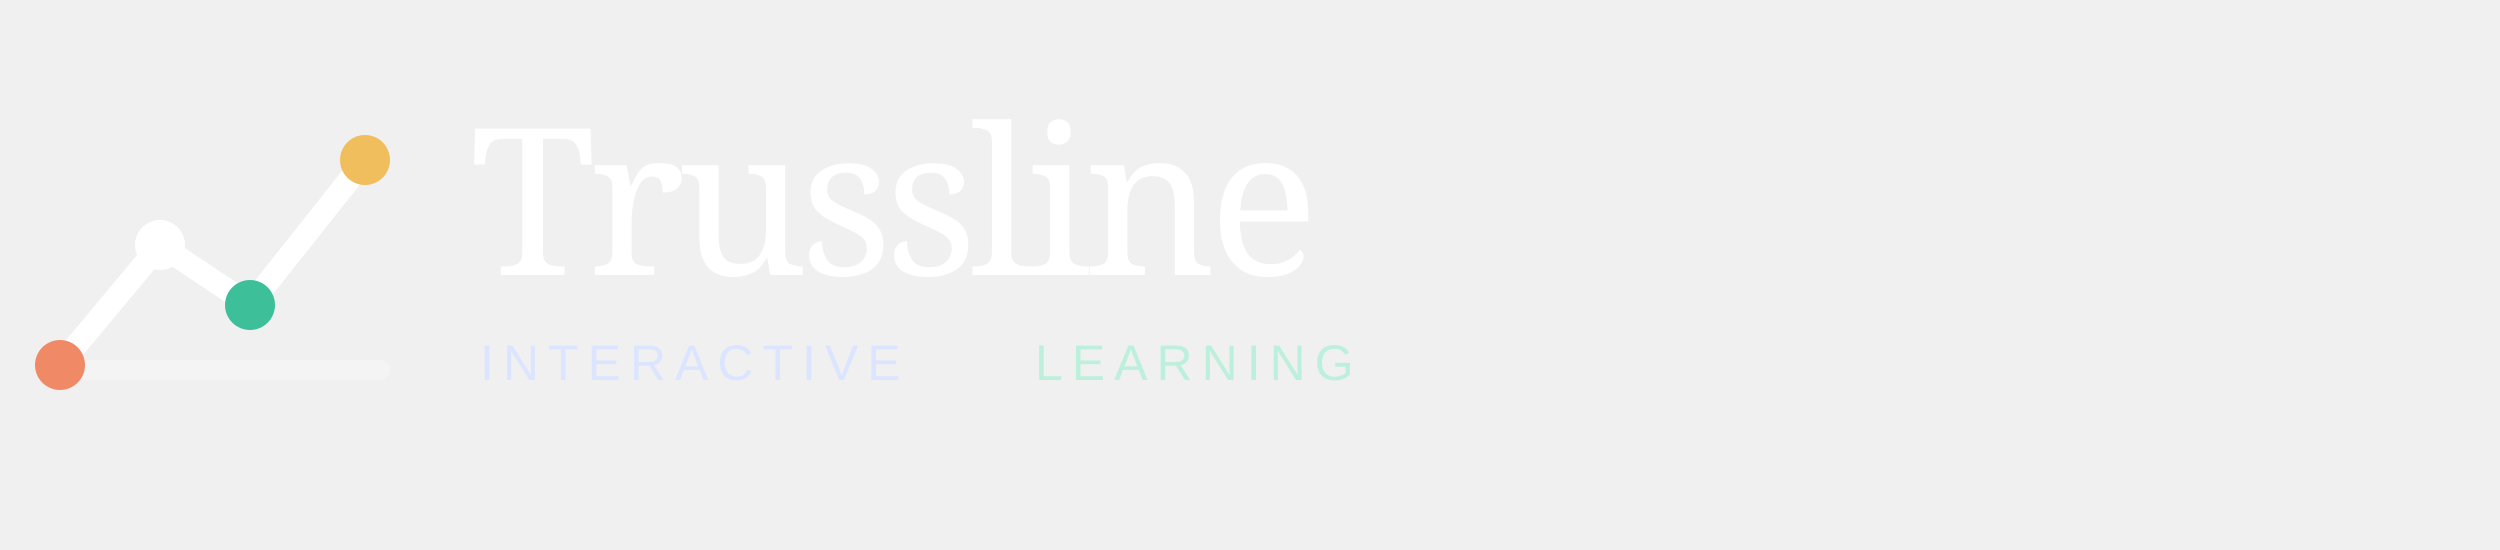
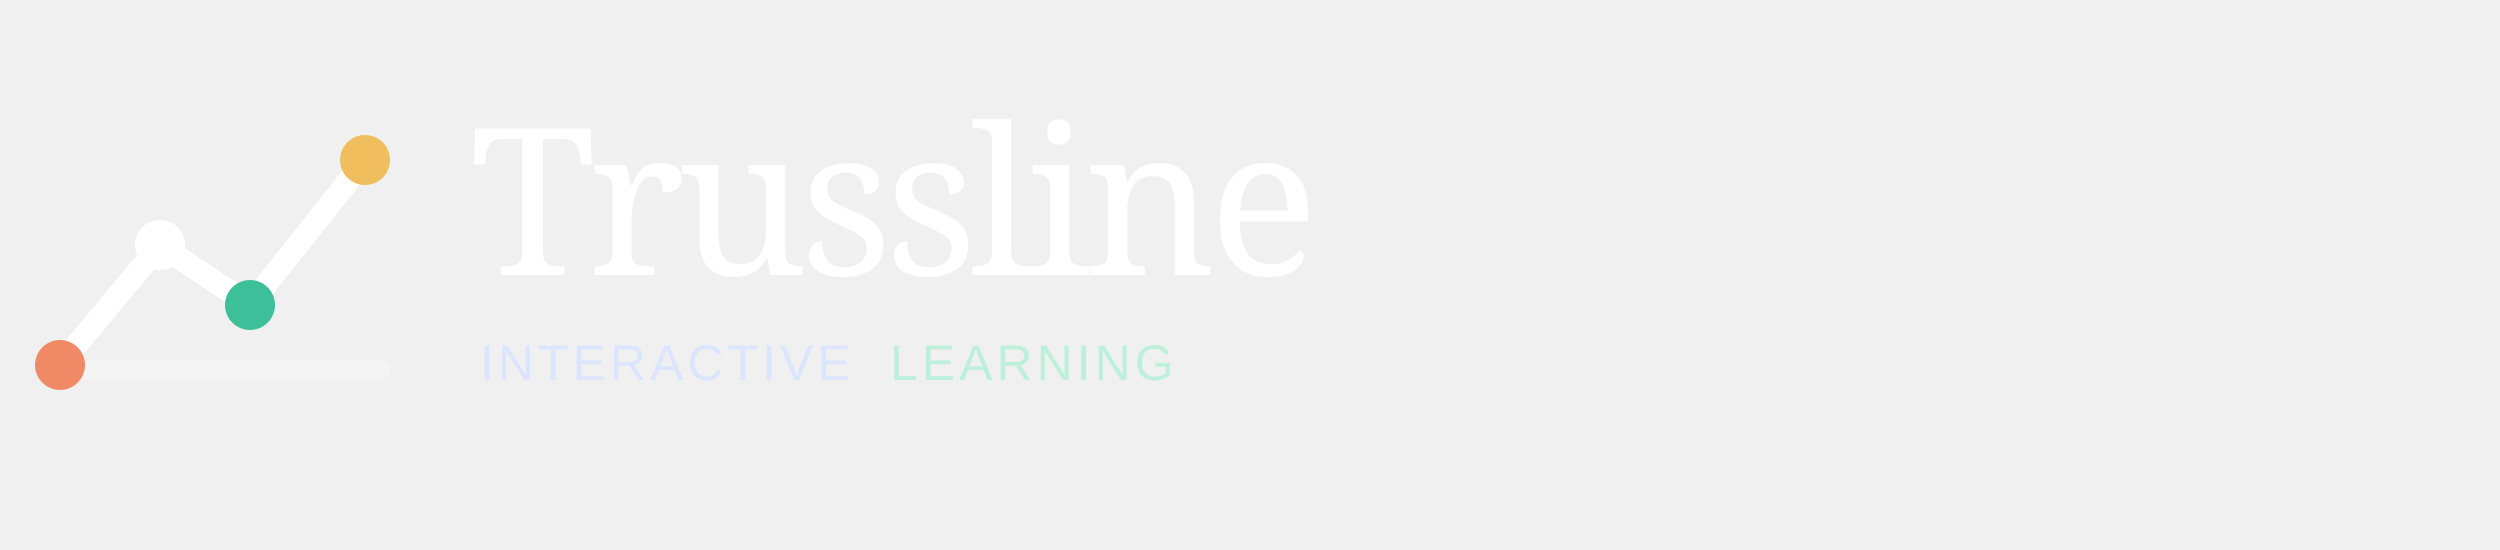
<svg xmlns="http://www.w3.org/2000/svg" viewBox="0 0 500 110" role="img" aria-labelledby="title desc">
  <g transform="translate(7 24)" fill="none" stroke="#FFFFFF" stroke-linecap="round" stroke-linejoin="round">
    <path d="M5 49 25 25l18 12L66 8" stroke-width="4.5" />
    <path d="M5 50h64" stroke-width="4" opacity=".25" />
    <circle cx="5" cy="49" r="5" fill="#F08A66" stroke="none" />
    <circle cx="25" cy="25" r="5" fill="#FFFFFF" stroke="none" />
    <circle cx="43" cy="37" r="5" fill="#3DBF9A" stroke="none" />
    <circle cx="66" cy="8" r="5" fill="#F0BE5C" stroke="none" />
  </g>
  <text x="94" y="55" fill="#FFFFFF" font-family="Fraunces, Georgia, serif" font-size="41" font-weight="400" letter-spacing="-1.5">Trussline</text>
-   <text x="96" y="76" fill="#DCE5FF" font-family="'JetBrains Mono', Arial, sans-serif" font-size="10" font-weight="500" letter-spacing="1.8">INTERACTIVE</text>
-   <text x="207" y="76" fill="#BDF0DC" font-family="'JetBrains Mono', Arial, sans-serif" font-size="10" font-weight="500" letter-spacing="1.8">LEARNING</text>
+   <text x="96" y="76" fill="#DCE5FF" font-family="'JetBrains Mono', Arial, sans-serif" font-size="10" font-weight="500" letter-spacing=".8">INTERACTIVE</text>
+   <text x="178" y="76" fill="#BDF0DC" font-family="'JetBrains Mono', Arial, sans-serif" font-size="10" font-weight="500" letter-spacing=".8">LEARNING</text>
</svg>
